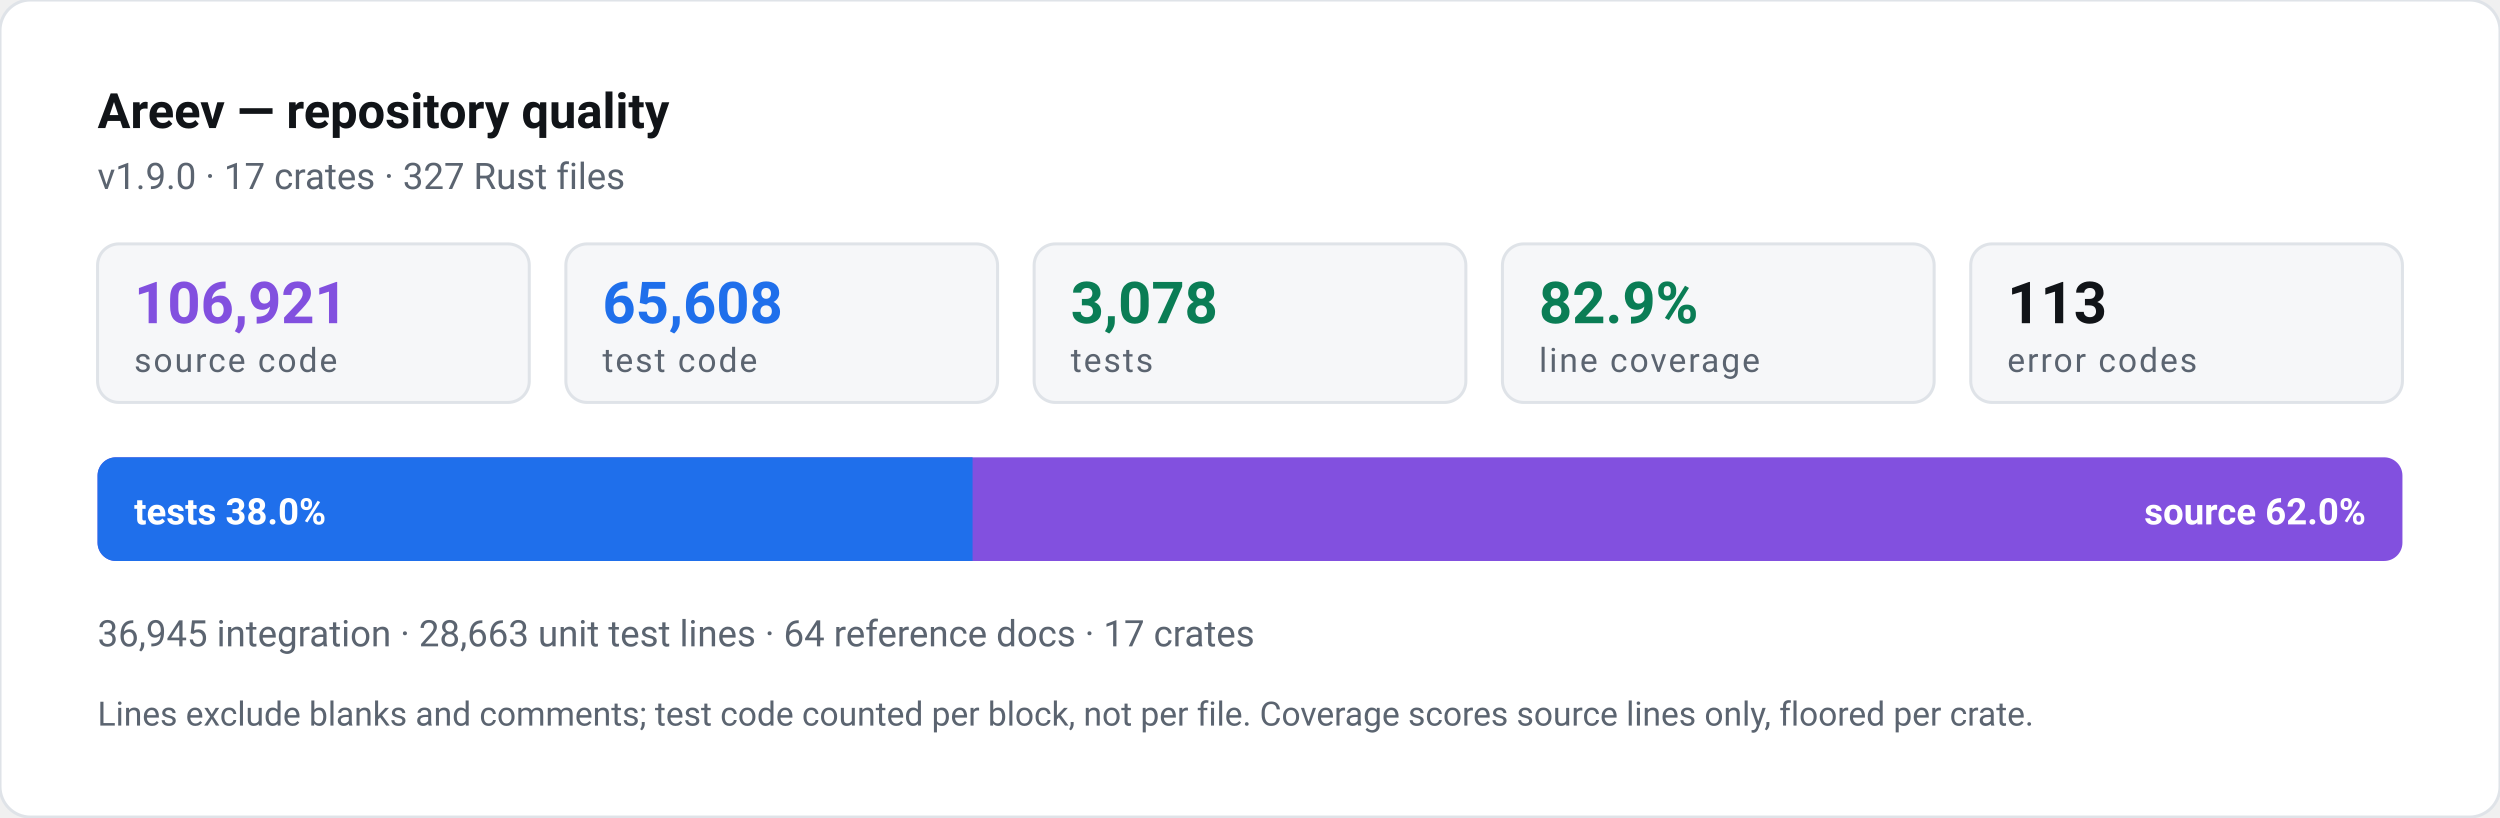
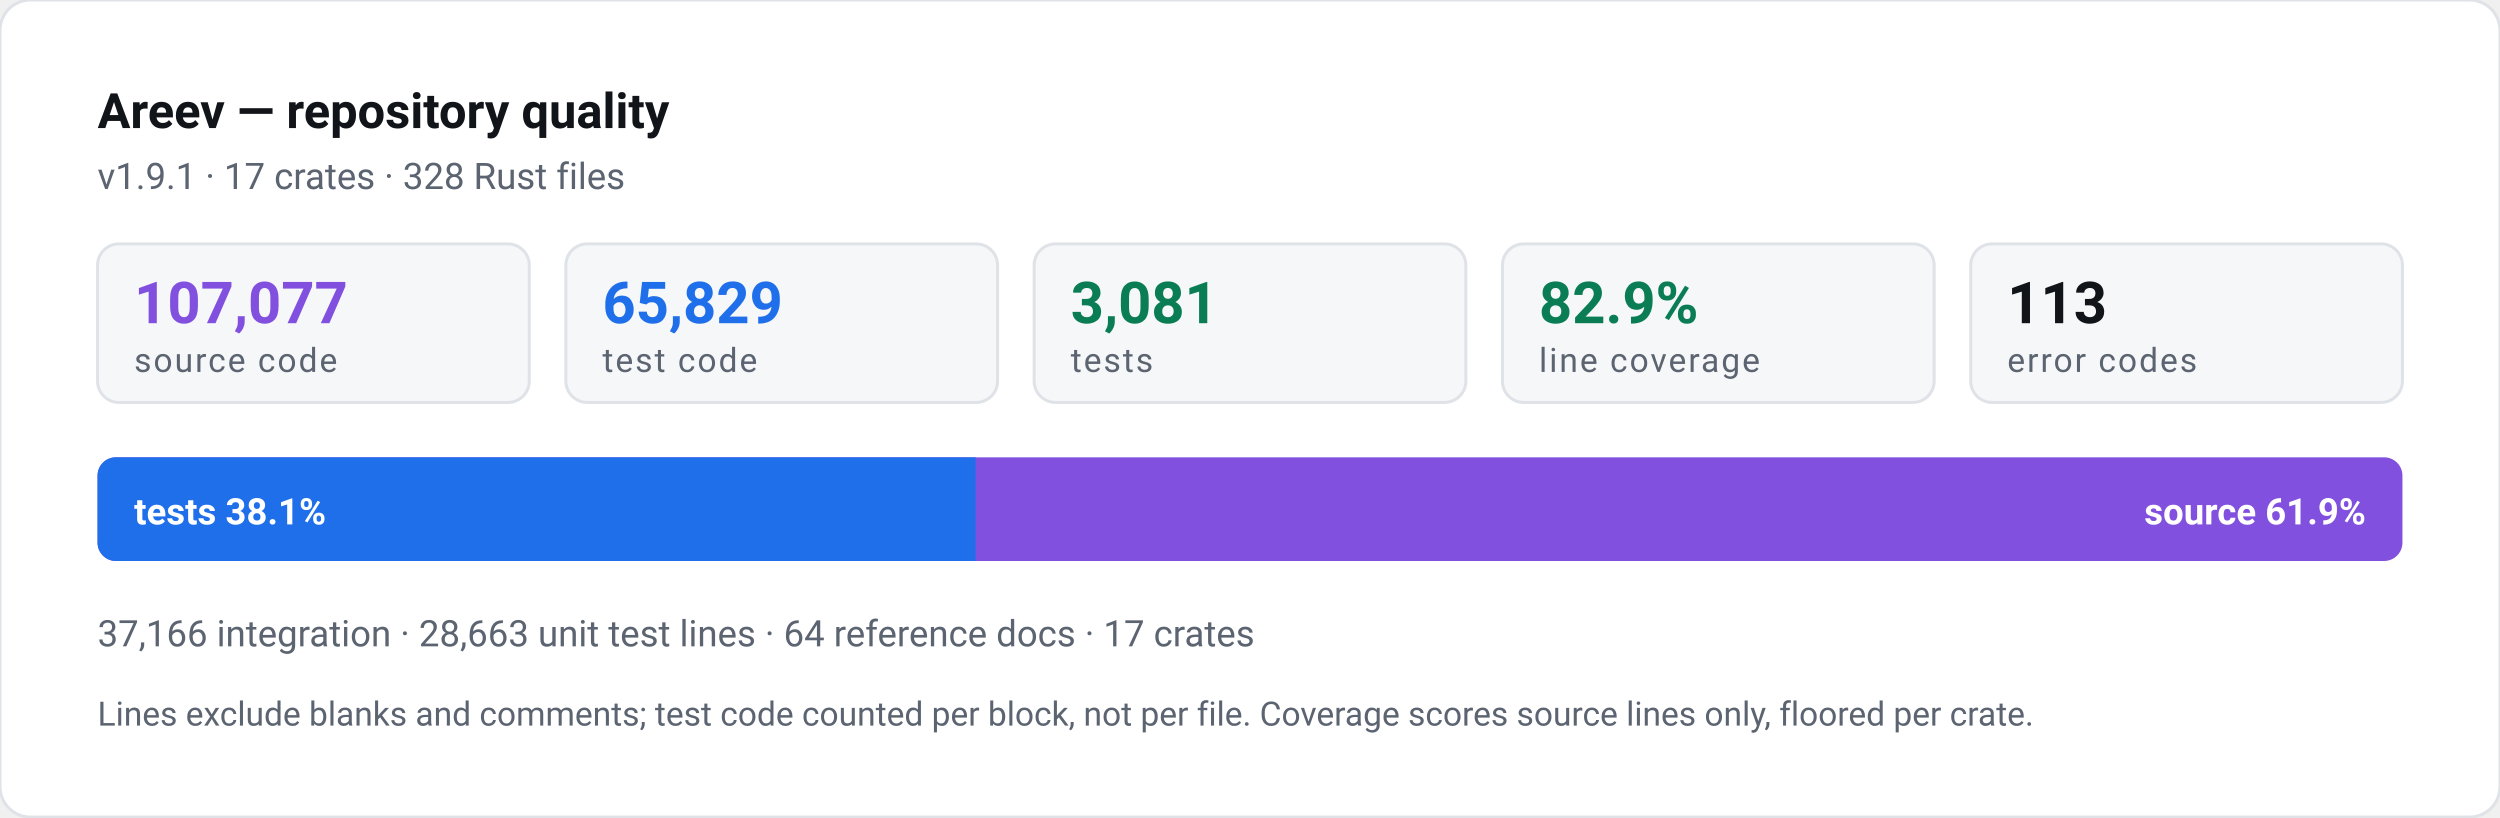
- <svg xmlns="http://www.w3.org/2000/svg" width="820" height="268" viewBox="0 0 820 268" role="img" aria-label="Areev repository quality: 65,608 lines of test code against 106,921 lines of source, 3,078 tests, 82.9% line coverage">
+ <svg xmlns="http://www.w3.org/2000/svg" width="820" height="268" viewBox="0 0 820 268" role="img" aria-label="Areev repository quality: 65,829 lines of test code against 107,077 lines of source, 3,081 tests, 82.9% line coverage">
  <style>text{font-family:ui-sans-serif,-apple-system,"Segoe UI",Roboto,Helvetica,Arial,sans-serif}.n{font-weight:700;font-variant-numeric:tabular-nums}.l{font-size:11px;letter-spacing:.06em;text-transform:uppercase}</style>
  <rect width="820" height="268" rx="10" fill="#ffffff" stroke="#dfe3e8" />
  <text x="32" y="42" class="n" font-size="16" fill="#111418">Areev — repository quality</text>
-   <text x="32" y="62" font-size="12" fill="#5b6470">v1.9.0 · 17 crates · 327 Rust files</text>
+   <text x="32" y="62" font-size="12" fill="#5b6470">v1.9.1 · 17 crates · 328 Rust files</text>
  <rect x="32.0" y="80" width="141.6" height="52" rx="7" fill="#f6f7f9" stroke="#dfe3e8" />
-   <text x="44.0" y="106" class="n" font-size="19" fill="#8250df">106,921</text>
+   <text x="44.0" y="106" class="n" font-size="19" fill="#8250df">107,077</text>
  <text x="44.0" y="122" class="l" fill="#5b6470">source code</text>
  <rect x="185.6" y="80" width="141.6" height="52" rx="7" fill="#f6f7f9" stroke="#dfe3e8" />
-   <text x="197.6" y="106" class="n" font-size="19" fill="#1f6feb">65,608</text>
+   <text x="197.6" y="106" class="n" font-size="19" fill="#1f6feb">65,829</text>
  <text x="197.6" y="122" class="l" fill="#5b6470">test code</text>
  <rect x="339.2" y="80" width="141.6" height="52" rx="7" fill="#f6f7f9" stroke="#dfe3e8" />
-   <text x="351.2" y="106" class="n" font-size="19" fill="#0a7d55">3,078</text>
+   <text x="351.2" y="106" class="n" font-size="19" fill="#0a7d55">3,081</text>
  <text x="351.2" y="122" class="l" fill="#5b6470">tests</text>
  <rect x="492.8" y="80" width="141.6" height="52" rx="7" fill="#f6f7f9" stroke="#dfe3e8" />
  <text x="504.8" y="106" class="n" font-size="19" fill="#0a7d55">82.9%</text>
  <text x="504.8" y="122" class="l" fill="#5b6470">line coverage</text>
  <rect x="646.4" y="80" width="141.6" height="52" rx="7" fill="#f6f7f9" stroke="#dfe3e8" />
  <text x="658.4" y="106" class="n" font-size="19" fill="#111418">113</text>
  <text x="658.4" y="122" class="l" fill="#5b6470">error codes</text>
  <rect x="32" y="150" width="756" height="34" rx="6" fill="#8250df" />
-   <path d="M32 156a6 6 0 0 1 6-6h281v34h-281a6 6 0 0 1-6-6z" fill="#1f6feb" />
-   <text x="44" y="172" class="n" font-size="12" fill="#ffffff">tests 38.0%</text>
-   <text x="776" y="172" class="n" font-size="12" fill="#ffffff" text-anchor="end">source 62.0%</text>
-   <text x="32" y="212" font-size="12" fill="#5b6470">36,945 integration · 28,663 unit test lines · 64 reference docs · 17 crates</text>
+   <path d="M32 156a6 6 0 0 1 6-6h282v34h-282a6 6 0 0 1-6-6z" fill="#1f6feb" />
+   <text x="44" y="172" class="n" font-size="12" fill="#ffffff">tests 38.1%</text>
+   <text x="776" y="172" class="n" font-size="12" fill="#ffffff" text-anchor="end">source 61.9%</text>
+   <text x="32" y="212" font-size="12" fill="#5b6470">37,166 integration · 28,663 unit test lines · 64 reference docs · 17 crates</text>
  <text x="32" y="238" font-size="11" fill="#5b6470">Lines exclude blanks and comments; test code counted per block, not per file. Coverage scores source lines only, floored per crate.</text>
</svg>
